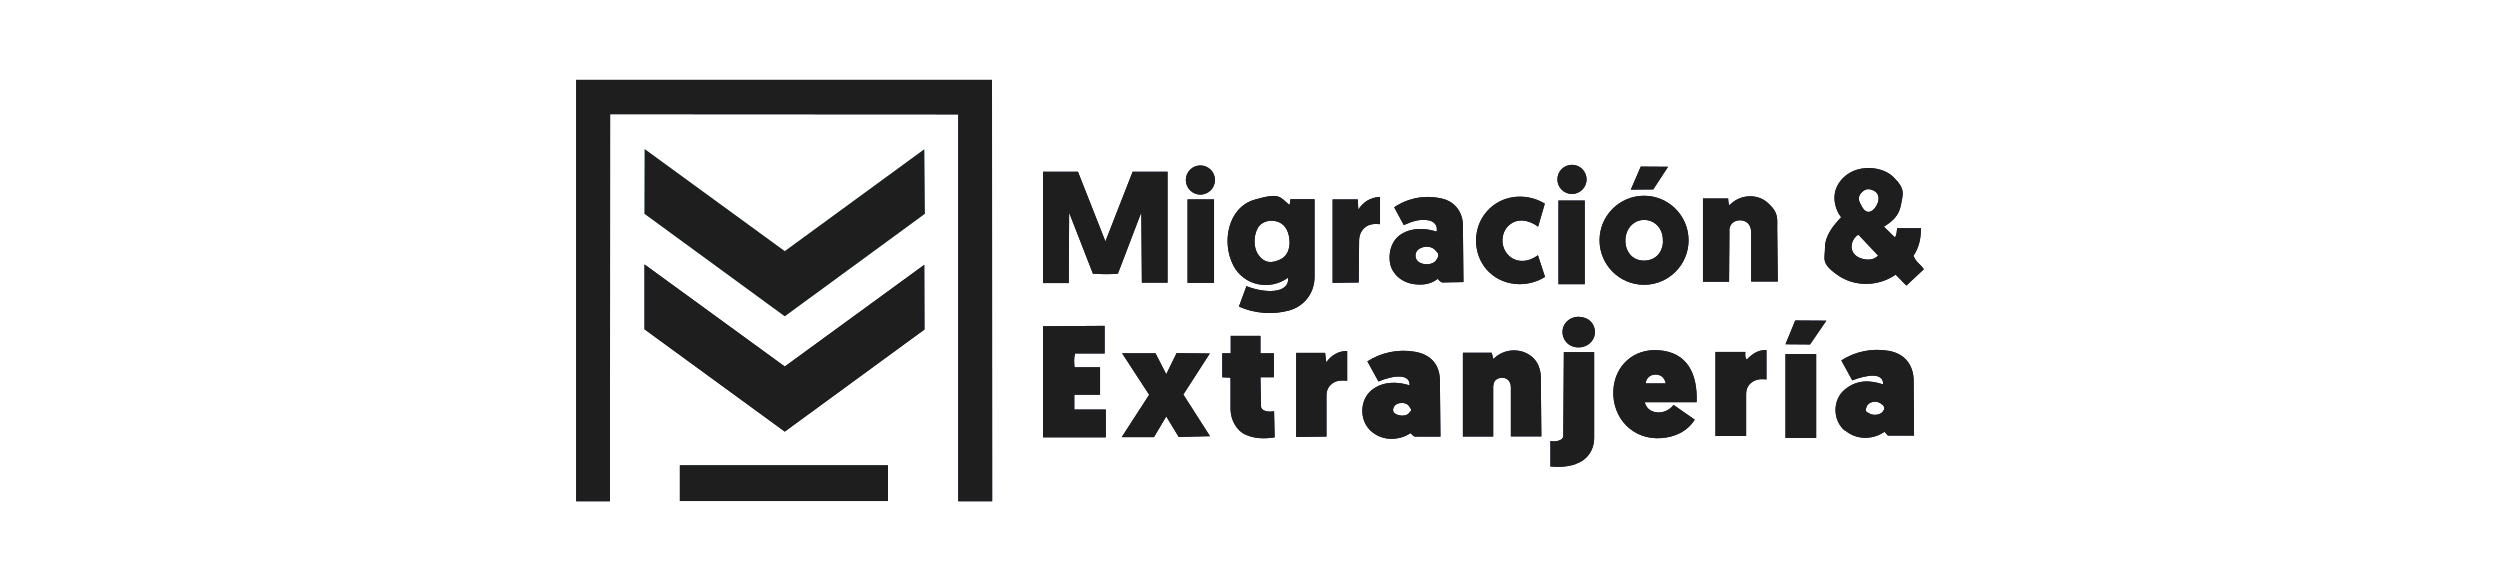
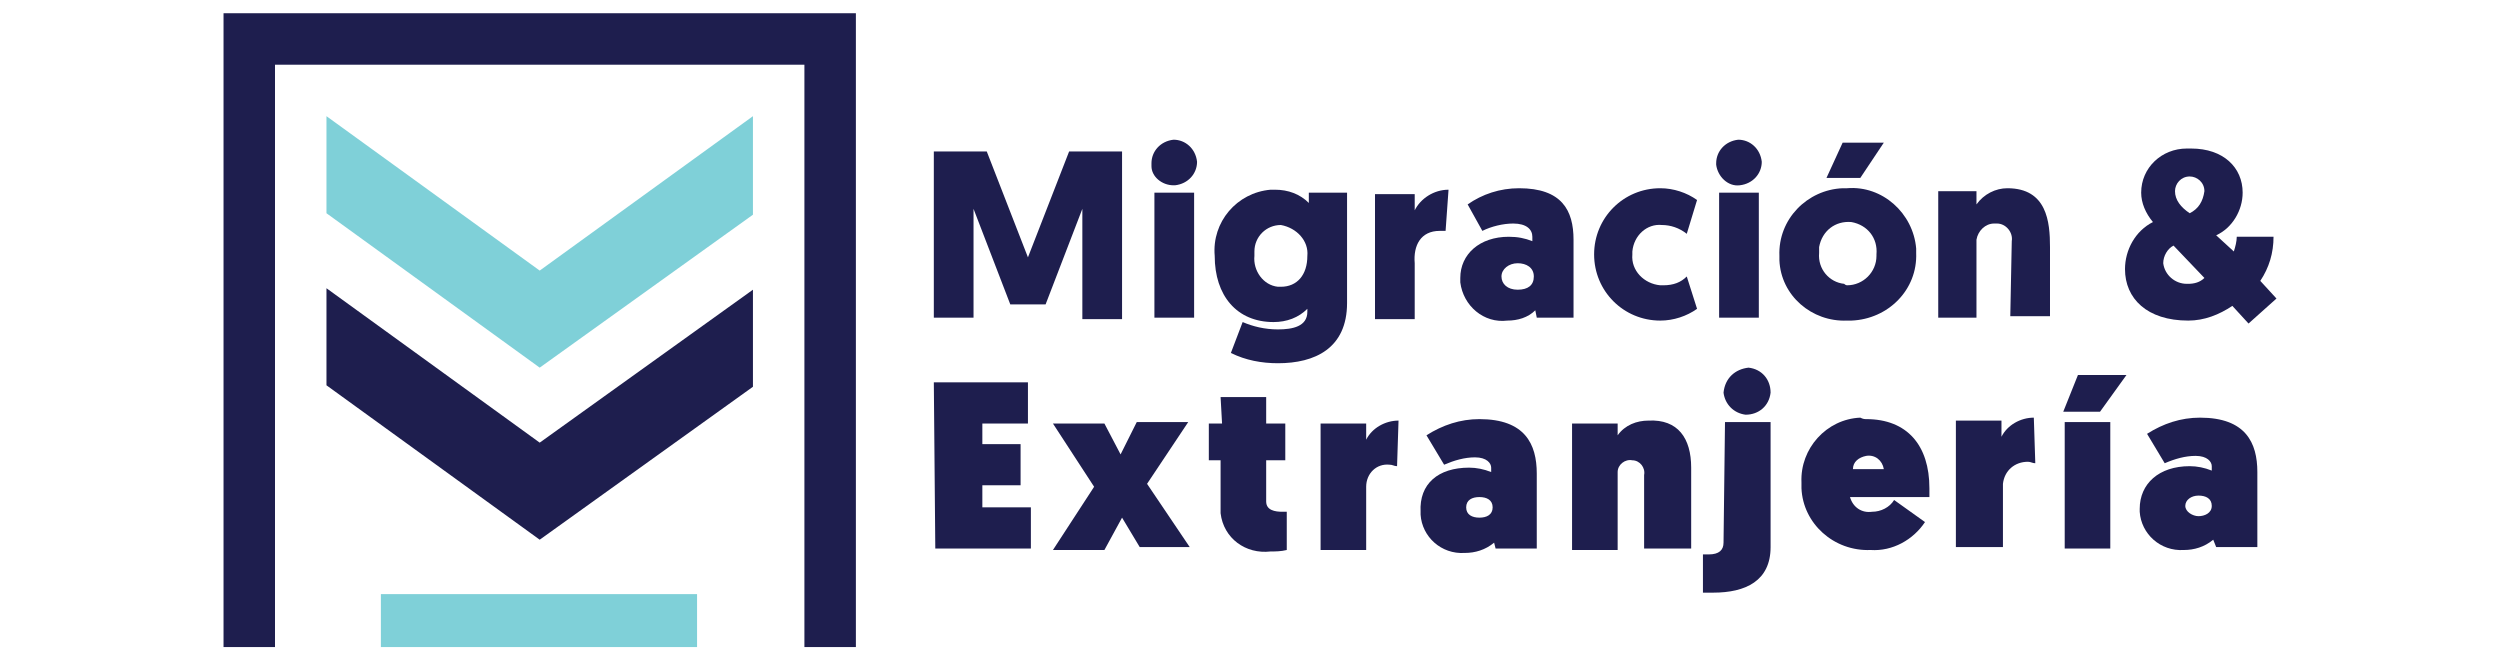
- <svg xmlns="http://www.w3.org/2000/svg" id="uuid-b389c0d6-dd6c-44ab-9593-2460b4644c57" viewBox="0 0 185 43">
-   <defs>
-     <style>.uuid-f2bf2aa2-bd55-4231-94e5-98cb14b2df0b{fill:none;}.uuid-bee27d5c-50ea-4127-993c-def487c51647{fill:#7ecfd7;}.uuid-074ab7ec-b617-4d07-ad72-5aa2a346c408{fill:#1e1e1e;}.uuid-df90b1ad-808d-4c71-8365-625ef3dae3bd{clip-path:url(#uuid-302f28c6-a4da-418a-b4c6-4d6ead69f6a3);}.uuid-c0ac49b7-0d8e-4900-9cb9-095ced45d772{fill:#1d214d;}</style>
-     <clipPath id="uuid-302f28c6-a4da-418a-b4c6-4d6ead69f6a3">
-       <rect class="uuid-f2bf2aa2-bd55-4231-94e5-98cb14b2df0b" width="185" height="43" />
-     </clipPath>
-   </defs>
-   <g id="uuid-d682fa3e-bfe3-40e5-b972-ee03e312c6db">
-     <g class="uuid-df90b1ad-808d-4c71-8365-625ef3dae3bd">
-       <polygon class="uuid-c0ac49b7-0d8e-4900-9cb9-095ced45d772" points="70.909 8.464 45.15 8.45 45.136 37.092 42.637 37.092 42.637 5.908 73.408 5.908 73.422 37.092 70.909 37.092 70.909 8.464" />
-       <polygon class="uuid-c0ac49b7-0d8e-4900-9cb9-095ced45d772" points="68.41 24.383 58.072 31.937 47.692 24.368 47.692 19.569 58.072 27.123 68.396 19.597 68.41 24.383" />
-       <polygon class="uuid-bee27d5c-50ea-4127-993c-def487c51647" points="68.438 15.82 58.072 23.403 47.692 15.82 47.706 11.035 58.072 18.589 68.396 11.049 68.438 15.82" />
-       <rect class="uuid-bee27d5c-50ea-4127-993c-def487c51647" x="50.305" y="34.422" width="15.407" height="2.655" />
-       <path class="uuid-c0ac49b7-0d8e-4900-9cb9-095ced45d772" d="M84.498,20.932l-.043-5.211-1.732,4.53c-.596.057-1.193.043-1.846,0l-1.761-4.516-.028,5.211h-1.903v-8.236h2.584l2.031,5.155,2.016-5.155h2.584v8.208h-1.903v.014Z" />
-       <path class="uuid-c0ac49b7-0d8e-4900-9cb9-095ced45d772" d="M91.683,22.679l.554-1.505c1.349.54,3.195.582,3.081-.625-1.349.98-3.266.596-4.047-.895-.909-1.747-.383-4.303,1.548-4.871s1.874-.199,2.599.383c.057-.156.057-.256.071-.426h1.789v5.737c0,1.207-.753,2.187-1.889,2.499s-2.499.256-3.72-.298h.014ZM95.418,17.865c0-.611-.256-1.164-.71-1.392s-1.136-.199-1.519.241-.525,1.519-.057,2.158.994.596,1.548.355c.554-.241.753-.724.753-1.363h-.014Z" />
-       <path class="uuid-c0ac49b7-0d8e-4900-9cb9-095ced45d772" d="M81.389,29.211h-1.889v1.093h2.329v2.059h-4.643v-8.222l4.558-.028v2.045h-2.187c-.099.341-.071.653-.043,1.022h1.889v2.016h-.014v.014Z" />
-       <path class="uuid-c0ac49b7-0d8e-4900-9cb9-095ced45d772" d="M110.498,28.543v3.763h-2.244v-6.205c-.014,0,2.13,0,2.13,0l.128.469c.753-.781,2.031-.866,2.868-.156.426.355.639.951.639,1.491l.043,4.388h-2.258v-3.621c0-.383-.199-.667-.54-.71s-.753.114-.753.582h-.014Z" />
-       <path class="uuid-c0ac49b7-0d8e-4900-9cb9-095ced45d772" d="M124.954,17.78c0,1.818-1.477,3.294-3.294,3.294s-3.294-1.477-3.294-3.294,1.477-3.294,3.294-3.294,3.294,1.477,3.294,3.294ZM123.051,17.865c.043-.909-.554-1.562-1.335-1.59s-1.392.596-1.434,1.434c-.043.866.483,1.562,1.335,1.576s1.406-.554,1.448-1.42h-.014Z" />
-       <path class="uuid-c0ac49b7-0d8e-4900-9cb9-095ced45d772" d="M127.979,17.07l-.028,3.777h-1.931v-6.163h1.86c.028.17,0,.312.099.511.724-.795,2.031-.923,2.854-.17s.667,1.179.682,1.846l.043,3.962h-1.974v-3.649c0-.497-.284-.852-.753-.88s-.852.241-.866.767h.014Z" />
-       <polygon class="uuid-c0ac49b7-0d8e-4900-9cb9-095ced45d772" points="89.539 32.278 87.225 32.335 86.302 30.815 85.393 32.349 83.007 32.349 85.038 29.211 83.036 26.143 85.507 26.143 86.302 27.691 87.069 26.129 89.525 26.158 87.566 29.196 89.539 32.278" />
-       <path class="uuid-c0ac49b7-0d8e-4900-9cb9-095ced45d772" d="M94.282,30.418l.043,1.945c-.71.114-1.477.114-2.158-.199s-1.093-1.093-1.108-1.874v-2.343c-.014,0-.611-.028-.611-.028v-1.775h.625v-1.292h2.201v1.292h.994v1.775h-.994c0,.014.043,2.158.043,2.158,0,.327.511.44.951.355h.014v-.014Z" />
-       <path class="uuid-c0ac49b7-0d8e-4900-9cb9-095ced45d772" d="M116.619,34.337c-.625.213-1.235.241-1.889.185v-1.889c.312.085.951-.014.951-.369l.043-6.205h2.244v6.333c0,.895-.483,1.633-1.349,1.931h0v.014Z" />
-       <path class="uuid-c0ac49b7-0d8e-4900-9cb9-095ced45d772" d="M111.649,18.916c.625.582,1.491.469,2.158-.028l.525,1.605c-1.363.852-3.223.696-4.317-.54-.98-1.122-1.051-2.854-.185-4.061,1.022-1.434,2.982-1.732,4.487-.824l-.497,1.704c-.696-.511-1.548-.653-2.158-.099-.625.554-.653,1.647,0,2.244h-.014Z" />
-       <path class="uuid-c0ac49b7-0d8e-4900-9cb9-095ced45d772" d="M129.214,32.264h-2.272v-6.22h2.215c0,.199-.057.341.099.568.412-.426.838-.724,1.463-.71v2.173c-.426-.043-.767-.014-1.079.213s-.426.525-.426.909v3.053h0v.014Z" />
-       <path class="uuid-c0ac49b7-0d8e-4900-9cb9-095ced45d772" d="M98.173,32.306l-2.258.028v-6.22h2.144l.085.696c.383-.525.88-.838,1.548-.838v2.201c-.398-.028-.767-.043-1.093.199s-.44.54-.44.923v3.039-.028h.014Z" />
-       <path class="uuid-c0ac49b7-0d8e-4900-9cb9-095ced45d772" d="M100.544,20.904l-1.931.028v-6.177h1.86l.043.753c.369-.568.909-.909,1.605-.937v2.016c-.454-.043-.809,0-1.108.241s-.44.596-.44,1.008l-.028,3.081h0v-.014Z" />
-       <rect class="uuid-c0ac49b7-0d8e-4900-9cb9-095ced45d772" x="132.125" y="26.2" width="2.272" height="6.205" />
-       <rect class="uuid-c0ac49b7-0d8e-4900-9cb9-095ced45d772" x="115.326" y="14.84" width="1.945" height="6.191" />
-       <rect class="uuid-c0ac49b7-0d8e-4900-9cb9-095ced45d772" x="87.878" y="14.755" width="1.96" height="6.177" />
-       <path class="uuid-c0ac49b7-0d8e-4900-9cb9-095ced45d772" d="M116.917,25.703c-.767.057-1.278-.483-1.292-1.122s.54-1.164,1.235-1.136,1.108.469,1.164,1.037-.383,1.164-1.108,1.221h0Z" />
-       <polygon class="uuid-c0ac49b7-0d8e-4900-9cb9-095ced45d772" points="133.943 25.49 132.125 25.476 132.849 23.715 135.15 23.729 133.943 25.49" />
-       <circle class="uuid-c0ac49b7-0d8e-4900-9cb9-095ced45d772" cx="116.326" cy="13.275" r="1.079" />
-       <circle class="uuid-c0ac49b7-0d8e-4900-9cb9-095ced45d772" cx="88.829" cy="13.321" r="1.079" />
-       <polygon class="uuid-c0ac49b7-0d8e-4900-9cb9-095ced45d772" points="122.341 14.017 120.68 14.031 121.418 12.327 123.435 12.341 122.341 14.017" />
-       <path class="uuid-c0ac49b7-0d8e-4900-9cb9-095ced45d772" d="M141.611,18.958c.17.44.525.611.753.966l-1.292,1.207-.795-.809c-1.278.895-3.039.923-4.303.028s-.923-1.179-.923-2.045.625-1.633,1.193-2.229c-.426-.525-.724-1.534-.256-2.371.909-1.647,3.195-1.519,4.118-.611s.71,1.25.568,2.045c-.142.795-.582,1.207-1.264,1.633l.809.795c.156-.199.128-.426.17-.682h1.761c0,.71-.114,1.392-.568,2.073h.028-0ZM138.302,15.678c.327-.028.568-.44.653-.667.142-.398.028-.753-.312-.909s-.582-.142-.838.099-.327.497-.156.838.341.667.653.639h0ZM138.984,18.916l-1.463-1.548c-.483.27-.682.966-.312,1.42s1.363.611,1.775.114h0v.014Z" />
-       <path class="uuid-c0ac49b7-0d8e-4900-9cb9-095ced45d772" d="M101.496,31.937c-.951-.809-.895-2.386.057-3.11.795-.596,1.818-.611,2.755-.312.057-.88-1.207-.753-2.3-.284l-.824-1.491c1.051-.667,2.286-.923,3.522-.71s1.832,1.008,1.846,2.102l.043,4.175h-1.874c-.114,0-.241-.156-.341-.256-.838.554-2.031.611-2.883-.114h0ZM104.307,30.105c-.17-.284-.483-.312-.753-.27s-.525.298-.454.596.838.469,1.136.17.185-.298.071-.483h0v-.014Z" />
-       <path class="uuid-c0ac49b7-0d8e-4900-9cb9-095ced45d772" d="M136.513,31.866c-.923-.781-.909-2.286,0-3.039s1.874-.696,2.84-.383c.028-.909-1.207-.71-2.286-.298l-.809-1.477c1.065-.682,2.286-.909,3.493-.71s1.846,1.065,1.86,2.187l.028,4.09h-1.931l-.256-.284c-.838.582-2.045.639-2.911-.099h-.014l-.014.014ZM139.282,29.949c-.341-.355-.98-.27-1.15.142s.043.398.142.469c.284.213.838.17,1.037-.085s.142-.355,0-.525h-.028Z" />
-       <path class="uuid-c0ac49b7-0d8e-4900-9cb9-095ced45d772" d="M121.716,29.779c.142.54.554.71.951.738s.852-.142,1.179-.554l1.562,1.093c-.54.866-1.463,1.292-2.471,1.363-2.102.156-3.649-1.477-3.55-3.536.099-1.832,1.505-3.096,3.337-2.968,2.116.142,2.911,1.718,2.826,3.848h-3.834v.014ZM123.264,28.359c-.114-.511-.454-.653-.795-.639s-.639.227-.696.653h1.491v-.014Z" />
-       <path class="uuid-c0ac49b7-0d8e-4900-9cb9-095ced45d772" d="M104.662,21.031c-.909-.114-1.59-.71-1.775-1.448s.028-1.775.809-2.258,1.732-.469,2.613-.185c.099-.454-.185-.738-.54-.824-.653-.142-1.264.057-1.889.341l-.71-1.321c1.065-.71,2.357-.937,3.593-.625.909.227,1.477.994,1.491,1.931l.043,4.232-1.548.028c-.114,0-.256-.142-.355-.27-.483.383-1.065.483-1.732.398h0ZM106.21,18.504c-.298-.312-.795-.298-1.122-.128s-.383.469-.312.724c.17.54,1.164.596,1.477.185s.185-.554-.043-.767h0v-.014Z" />
-       <polygon class="uuid-074ab7ec-b617-4d07-ad72-5aa2a346c408" points="70.909 8.464 45.15 8.45 45.136 37.092 42.637 37.092 42.637 5.908 73.408 5.908 73.422 37.092 70.909 37.092 70.909 8.464" />
-       <polygon class="uuid-074ab7ec-b617-4d07-ad72-5aa2a346c408" points="68.41 24.383 58.072 31.937 47.692 24.368 47.692 19.569 58.072 27.123 68.396 19.597 68.41 24.383" />
-       <polygon class="uuid-074ab7ec-b617-4d07-ad72-5aa2a346c408" points="68.438 15.82 58.072 23.403 47.692 15.82 47.706 11.035 58.072 18.589 68.396 11.049 68.438 15.82" />
-       <rect class="uuid-074ab7ec-b617-4d07-ad72-5aa2a346c408" x="50.305" y="34.422" width="15.407" height="2.655" />
-       <path class="uuid-074ab7ec-b617-4d07-ad72-5aa2a346c408" d="M84.498,20.932l-.043-5.211-1.732,4.53c-.596.057-1.193.043-1.846,0l-1.761-4.516-.028,5.211h-1.903v-8.236h2.584l2.031,5.155,2.016-5.155h2.584v8.208h-1.903v.014Z" />
-       <path class="uuid-074ab7ec-b617-4d07-ad72-5aa2a346c408" d="M91.683,22.679l.554-1.505c1.349.54,3.195.582,3.081-.625-1.349.98-3.266.596-4.047-.895-.909-1.747-.383-4.303,1.548-4.871s1.874-.199,2.599.383c.057-.156.057-.256.071-.426h1.789v5.737c0,1.207-.753,2.187-1.889,2.499s-2.499.256-3.72-.298h.014ZM95.418,17.865c0-.611-.256-1.164-.71-1.392s-1.136-.199-1.519.241-.525,1.519-.057,2.158.994.596,1.548.355c.554-.241.753-.724.753-1.363h-.014Z" />
-       <path class="uuid-074ab7ec-b617-4d07-ad72-5aa2a346c408" d="M81.389,29.211h-1.889v1.093h2.329v2.059h-4.643v-8.222l4.558-.028v2.045h-2.187c-.099.341-.071.653-.043,1.022h1.889v2.016h-.014v.014Z" />
-       <path class="uuid-074ab7ec-b617-4d07-ad72-5aa2a346c408" d="M110.498,28.543v3.763h-2.244v-6.205c-.014,0,2.13,0,2.13,0l.128.469c.753-.781,2.031-.866,2.868-.156.426.355.639.951.639,1.491l.043,4.388h-2.258v-3.621c0-.383-.199-.667-.54-.71s-.753.114-.753.582h-.014Z" />
-       <path class="uuid-074ab7ec-b617-4d07-ad72-5aa2a346c408" d="M124.954,17.78c0,1.818-1.477,3.294-3.294,3.294s-3.294-1.477-3.294-3.294,1.477-3.294,3.294-3.294,3.294,1.477,3.294,3.294ZM123.051,17.865c.043-.909-.554-1.562-1.335-1.59s-1.392.596-1.434,1.434c-.043.866.483,1.562,1.335,1.576s1.406-.554,1.448-1.42h-.014Z" />
-       <path class="uuid-074ab7ec-b617-4d07-ad72-5aa2a346c408" d="M127.979,17.07l-.028,3.777h-1.931v-6.163h1.86c.028.17,0,.312.099.511.724-.795,2.031-.923,2.854-.17s.667,1.179.682,1.846l.043,3.962h-1.974v-3.649c0-.497-.284-.852-.753-.88s-.852.241-.866.767h.014Z" />
-       <polygon class="uuid-074ab7ec-b617-4d07-ad72-5aa2a346c408" points="89.539 32.278 87.225 32.335 86.302 30.815 85.393 32.349 83.007 32.349 85.038 29.211 83.036 26.143 85.507 26.143 86.302 27.691 87.069 26.129 89.525 26.158 87.566 29.196 89.539 32.278" />
-       <path class="uuid-074ab7ec-b617-4d07-ad72-5aa2a346c408" d="M94.282,30.418l.043,1.945c-.71.114-1.477.114-2.158-.199s-1.093-1.093-1.108-1.874v-2.343c-.014,0-.611-.028-.611-.028v-1.775h.625v-1.292h2.201v1.292h.994v1.775h-.994c0,.014.043,2.158.043,2.158,0,.327.511.44.951.355h.014v-.014Z" />
-       <path class="uuid-074ab7ec-b617-4d07-ad72-5aa2a346c408" d="M116.619,34.337c-.625.213-1.235.241-1.889.185v-1.889c.312.085.951-.014.951-.369l.043-6.205h2.244v6.333c0,.895-.483,1.633-1.349,1.931h0v.014Z" />
-       <path class="uuid-074ab7ec-b617-4d07-ad72-5aa2a346c408" d="M111.649,18.916c.625.582,1.491.469,2.158-.028l.525,1.605c-1.363.852-3.223.696-4.317-.54-.98-1.122-1.051-2.854-.185-4.061,1.022-1.434,2.982-1.732,4.487-.824l-.497,1.704c-.696-.511-1.548-.653-2.158-.099-.625.554-.653,1.647,0,2.244h-.014Z" />
-       <path class="uuid-074ab7ec-b617-4d07-ad72-5aa2a346c408" d="M129.214,32.264h-2.272v-6.22h2.215c0,.199-.057.341.099.568.412-.426.838-.724,1.463-.71v2.173c-.426-.043-.767-.014-1.079.213s-.426.525-.426.909v3.053h0v.014Z" />
-       <path class="uuid-074ab7ec-b617-4d07-ad72-5aa2a346c408" d="M98.173,32.306l-2.258.028v-6.22h2.144l.085.696c.383-.525.88-.838,1.548-.838v2.201c-.398-.028-.767-.043-1.093.199s-.44.54-.44.923v3.039-.028h.014Z" />
-       <path class="uuid-074ab7ec-b617-4d07-ad72-5aa2a346c408" d="M100.544,20.904l-1.931.028v-6.177h1.86l.043.753c.369-.568.909-.909,1.605-.937v2.016c-.454-.043-.809,0-1.108.241s-.44.596-.44,1.008l-.028,3.081h0v-.014Z" />
-       <rect class="uuid-074ab7ec-b617-4d07-ad72-5aa2a346c408" x="132.125" y="26.2" width="2.272" height="6.205" />
-       <rect class="uuid-074ab7ec-b617-4d07-ad72-5aa2a346c408" x="115.326" y="14.84" width="1.945" height="6.191" />
-       <rect class="uuid-074ab7ec-b617-4d07-ad72-5aa2a346c408" x="87.878" y="14.755" width="1.96" height="6.177" />
-       <path class="uuid-074ab7ec-b617-4d07-ad72-5aa2a346c408" d="M116.917,25.703c-.767.057-1.278-.483-1.292-1.122s.54-1.164,1.235-1.136,1.108.469,1.164,1.037-.383,1.164-1.108,1.221h0Z" />
-       <polygon class="uuid-074ab7ec-b617-4d07-ad72-5aa2a346c408" points="133.943 25.49 132.125 25.476 132.849 23.715 135.15 23.729 133.943 25.49" />
-       <circle class="uuid-074ab7ec-b617-4d07-ad72-5aa2a346c408" cx="116.326" cy="13.275" r="1.079" />
-       <circle class="uuid-074ab7ec-b617-4d07-ad72-5aa2a346c408" cx="88.829" cy="13.321" r="1.079" />
-       <polygon class="uuid-074ab7ec-b617-4d07-ad72-5aa2a346c408" points="122.341 14.017 120.68 14.031 121.418 12.327 123.435 12.341 122.341 14.017" />
-       <path class="uuid-074ab7ec-b617-4d07-ad72-5aa2a346c408" d="M141.611,18.958c.17.44.525.611.753.966l-1.292,1.207-.795-.809c-1.278.895-3.039.923-4.303.028s-.923-1.179-.923-2.045.625-1.633,1.193-2.229c-.426-.525-.724-1.534-.256-2.371.909-1.647,3.195-1.519,4.118-.611s.71,1.25.568,2.045c-.142.795-.582,1.207-1.264,1.633l.809.795c.156-.199.128-.426.17-.682h1.761c0,.71-.114,1.392-.568,2.073h.028-0ZM138.302,15.678c.327-.028.568-.44.653-.667.142-.398.028-.753-.312-.909s-.582-.142-.838.099-.327.497-.156.838.341.667.653.639h0ZM138.984,18.916l-1.463-1.548c-.483.27-.682.966-.312,1.42s1.363.611,1.775.114h0v.014Z" />
-       <path class="uuid-074ab7ec-b617-4d07-ad72-5aa2a346c408" d="M101.496,31.937c-.951-.809-.895-2.386.057-3.11.795-.596,1.818-.611,2.755-.312.057-.88-1.207-.753-2.3-.284l-.824-1.491c1.051-.667,2.286-.923,3.522-.71s1.832,1.008,1.846,2.102l.043,4.175h-1.874c-.114,0-.241-.156-.341-.256-.838.554-2.031.611-2.883-.114h0ZM104.307,30.105c-.17-.284-.483-.312-.753-.27s-.525.298-.454.596.838.469,1.136.17.185-.298.071-.483h0v-.014Z" />
-       <path class="uuid-074ab7ec-b617-4d07-ad72-5aa2a346c408" d="M136.513,31.866c-.923-.781-.909-2.286,0-3.039s1.874-.696,2.84-.383c.028-.909-1.207-.71-2.286-.298l-.809-1.477c1.065-.682,2.286-.909,3.493-.71s1.846,1.065,1.86,2.187l.028,4.09h-1.931l-.256-.284c-.838.582-2.045.639-2.911-.099h-.014l-.014.014ZM139.282,29.949c-.341-.355-.98-.27-1.15.142s.043.398.142.469c.284.213.838.17,1.037-.085s.142-.355,0-.525h-.028Z" />
-       <path class="uuid-074ab7ec-b617-4d07-ad72-5aa2a346c408" d="M121.716,29.779c.142.54.554.71.951.738s.852-.142,1.179-.554l1.562,1.093c-.54.866-1.463,1.292-2.471,1.363-2.102.156-3.649-1.477-3.55-3.536.099-1.832,1.505-3.096,3.337-2.968,2.116.142,2.911,1.718,2.826,3.848h-3.834v.014ZM123.264,28.359c-.114-.511-.454-.653-.795-.639s-.639.227-.696.653h1.491v-.014Z" />
-       <path class="uuid-074ab7ec-b617-4d07-ad72-5aa2a346c408" d="M104.662,21.031c-.909-.114-1.59-.71-1.775-1.448s.028-1.775.809-2.258,1.732-.469,2.613-.185c.099-.454-.185-.738-.54-.824-.653-.142-1.264.057-1.889.341l-.71-1.321c1.065-.71,2.357-.937,3.593-.625.909.227,1.477.994,1.491,1.931l.043,4.232-1.548.028c-.114,0-.256-.142-.355-.27-.483.383-1.065.483-1.732.398h0ZM106.21,18.504c-.298-.312-.795-.298-1.122-.128s-.383.469-.312.724c.17.54,1.164.596,1.477.185s.185-.554-.043-.767h0v-.014Z" />
+ <svg xmlns="http://www.w3.org/2000/svg" version="1.1" id="Capa_1" x="0px" y="0px" viewBox="0 0 170 45" style="enable-background:new 0 0 170 45;" xml:space="preserve">
+   <style type="text/css">
+ 	.st0{fill:none;}
+ 	.st1{fill:#1E1E4E;}
+ 	.st2{fill:#7FD0D8;}
+ </style>
+   <g id="Capa_2_1_">
+     <g id="Capa_1-2">
+       <rect class="st0" width="170" height="45" />
+       <g>
+         <path class="st1" d="M68.7,20.7l-2.5-6.5v7.4h-2.7V10.3h3.6l2.8,7.2l2.8-7.2h3.6v11.4h-2.7v-7.5l-2.5,6.5H68.7z" />
+         <path class="st1" d="M78.3,11.1c0-0.8,0.6-1.5,1.5-1.6c0.8,0,1.5,0.6,1.6,1.5c0,0.8-0.6,1.5-1.5,1.6c0,0,0,0-0.1,0     c-0.8,0-1.5-0.6-1.5-1.3C78.3,11.2,78.3,11.2,78.3,11.1z M81.2,21.6h-2.7v-8.5h2.7V21.6z" />
+         <path class="st1" d="M88.9,21c-0.6,0.6-1.4,0.9-2.3,0.9c-2.5,0-4-1.8-4-4.5c-0.2-2.3,1.5-4.3,3.8-4.5c0.1,0,0.2,0,0.3,0     c0.9,0,1.7,0.3,2.3,0.9v-0.7h2.6v7.5c0,3.1-2.2,4.1-4.7,4.1c-1.1,0-2.2-0.2-3.2-0.7l0.8-2.1c0.7,0.3,1.5,0.5,2.4,0.5     c1,0,2-0.2,2-1.2L88.9,21z M87.1,15.3c-1,0-1.8,0.8-1.8,1.8c0,0.1,0,0.2,0,0.3c-0.1,1,0.6,2,1.6,2.1c0.1,0,0.1,0,0.2,0     c1.1,0,1.8-0.8,1.8-2.1C89,16.4,88.2,15.5,87.1,15.3C87.3,15.3,87.2,15.3,87.1,15.3z" />
+         <path class="st1" d="M98.3,15.7h-0.4c-1.3,0-1.8,1-1.7,2.2v3.8h-2.7v-8.5h2.7v1.1c0.4-0.8,1.3-1.4,2.3-1.4L98.3,15.7z" />
+         <path class="st1" d="M102.6,16.1c0.6,0,1.1,0.1,1.6,0.3v-0.3c0-0.5-0.4-0.9-1.3-0.9c-0.7,0-1.5,0.2-2.1,0.5l-1-1.8     c1-0.7,2.2-1.1,3.5-1.1c2.9,0,3.7,1.5,3.7,3.5v5.3h-2.5l-0.1-0.5c-0.5,0.5-1.2,0.7-1.9,0.7c-1.6,0.2-3-1-3.2-2.6     c0-0.1,0-0.2,0-0.3C99.3,17.3,100.6,16.1,102.6,16.1z M103.2,19.7c0.7,0,1.1-0.3,1.1-0.9s-0.5-0.9-1.1-0.9s-1.1,0.4-1.1,0.9     S102.5,19.7,103.2,19.7z" />
+         <path class="st1" d="M114.7,18.8l0.7,2.2c-0.7,0.5-1.6,0.8-2.5,0.8c-2.5,0-4.5-2-4.5-4.5s2-4.5,4.5-4.5l0,0     c0.9,0,1.8,0.3,2.5,0.8l-0.7,2.3c-0.5-0.4-1.1-0.6-1.7-0.6c-1-0.1-1.9,0.7-2,1.8c0,0.1,0,0.2,0,0.2c-0.1,1.1,0.8,2,1.9,2.1     c0.1,0,0.1,0,0.2,0C113.8,19.4,114.3,19.2,114.7,18.8z" />
+         <path class="st1" d="M116.7,11.1c0-0.8,0.6-1.5,1.5-1.6c0.8,0,1.5,0.6,1.6,1.5c0,0.8-0.6,1.5-1.5,1.6l0,0     c-0.8,0.1-1.5-0.6-1.6-1.4C116.7,11.1,116.7,11.1,116.7,11.1z M119.6,21.6h-2.7v-8.5h2.7V21.6z" />
+         <path class="st1" d="M125.6,12.8c2.4-0.2,4.5,1.7,4.7,4.1c0,0.1,0,0.2,0,0.3c0.1,2.5-1.9,4.5-4.4,4.6c-0.1,0-0.2,0-0.3,0     c-2.4,0.1-4.5-1.7-4.6-4.1c0-0.1,0-0.2,0-0.3c-0.1-2.5,1.9-4.5,4.3-4.6C125.4,12.8,125.5,12.8,125.6,12.8z M125.6,19.4     c1.1,0,2-0.9,2-2v-0.1c0.1-1.1-0.6-2-1.7-2.2c-1.1-0.1-2,0.6-2.2,1.7c0,0.1,0,0.3,0,0.4c-0.1,1.1,0.7,2,1.7,2.1     C125.5,19.4,125.6,19.4,125.6,19.4z M128.1,9.7l-1.6,2.4h-2.3l1.1-2.4L128.1,9.7z" />
+         <path class="st1" d="M136.8,16.4c0.1-0.6-0.4-1.2-1-1.2c-0.1,0-0.1,0-0.2,0c-0.6,0-1.1,0.5-1.2,1.1c0,0.1,0,0.1,0,0.2v5.1h-2.6     V13h2.6v0.9c0.5-0.7,1.3-1.1,2.1-1.1c2.7,0,2.9,2.3,2.9,4v4.7h-2.7L136.8,16.4z" />
+         <path class="st1" d="M151.8,20.8c-0.9,0.6-1.9,1-3,1c-2.8,0-4.3-1.5-4.3-3.5c0-1.3,0.7-2.6,1.9-3.2c-0.5-0.6-0.8-1.3-0.8-2     c0-1.7,1.4-3,3.1-3c0.1,0,0.2,0,0.3,0c2.2,0,3.5,1.3,3.5,3c0,1.2-0.7,2.4-1.8,2.9l1.2,1.1c0.1-0.3,0.2-0.7,0.2-1h2.5     c0,1.1-0.3,2.1-0.9,3l1.1,1.2l-1.9,1.7L151.8,20.8z M149.9,18.9l-2.1-2.2c-0.4,0.2-0.7,0.7-0.7,1.2c0.1,0.8,0.8,1.4,1.6,1.4h0.1     C149.2,19.3,149.6,19.2,149.9,18.9z M148.9,14.5c0.6-0.3,0.9-0.8,1-1.5c0-0.6-0.5-1-1-1c-0.6,0-1,0.5-1,1     C147.9,13.6,148.3,14.1,148.9,14.5z" />
+         <path class="st1" d="M63.5,26h6.4v2.8h-3.1v1.4h2.6V33h-2.6v1.5h3.3v2.8h-6.5L63.5,26z" />
+         <path class="st1" d="M76.3,35.2l-1.2,2.2h-3.5l2.8-4.3l-2.8-4.3h3.5l1.1,2.1l1.1-2.2h3.5L78,32.9l2.9,4.3h-3.4L76.3,35.2z" />
+         <path class="st1" d="M83,27h3.1v1.8h1.3v2.5h-1.3v2.8c0,0.6,0.6,0.7,1.1,0.7h0.3v2.6c-0.4,0.1-0.8,0.1-1.1,0.1     c-1.7,0.2-3.2-0.9-3.4-2.6c0-0.3,0-0.5,0-0.8v-2.8h-0.8v-2.5h0.9L83,27z" />
+         <path class="st1" d="M95,31.7c-0.2,0-0.3-0.1-0.5-0.1c-0.9-0.1-1.6,0.6-1.6,1.5c0,0.1,0,0.2,0,0.3v4h-3.1v-8.6h3.1v1.1     c0.4-0.8,1.3-1.3,2.2-1.3L95,31.7z" />
+         <path class="st1" d="M99.9,31.8c0.5,0,1,0.1,1.5,0.3v-0.3c0-0.3-0.3-0.7-1.1-0.7c-0.7,0-1.4,0.2-2.1,0.5l-1.2-2     c1.1-0.7,2.3-1.1,3.6-1.1c3.1,0,3.9,1.7,3.9,3.7v5.1h-2.8l-0.1-0.4c-0.6,0.5-1.3,0.7-2,0.7c-1.6,0.1-2.9-1.1-3-2.6     c0-0.1,0-0.2,0-0.2C96.5,32.9,97.8,31.8,99.9,31.8z M100.6,35.2c0.5,0,0.9-0.2,0.9-0.7s-0.4-0.7-0.9-0.7s-0.9,0.2-0.9,0.7     S100.1,35.2,100.6,35.2z" />
+         <path class="st1" d="M115,31.8v5.5h-3.2v-5c0.1-0.5-0.3-1-0.8-1c-0.5-0.1-1,0.3-1,0.8c0,0.1,0,0.1,0,0.2v5.1h-3.1v-8.6h3.1v0.8     c0.5-0.7,1.3-1,2.1-1C114.1,28.5,115,29.8,115,31.8z" />
+         <path class="st1" d="M117.3,28.7h3.1v8.5c0,2.3-1.7,3.1-3.9,3.1c-0.2,0-0.4,0-0.7,0v-2.6h0.4c0.7,0,1-0.3,1-0.8L117.3,28.7z      M118.9,25c0.9,0.1,1.5,0.8,1.5,1.7c-0.1,0.9-0.8,1.5-1.7,1.5c-0.8-0.1-1.4-0.7-1.5-1.5C117.3,25.7,118,25.1,118.9,25L118.9,25z" />
+         <path class="st1" d="M126.9,28.5c2.8,0,4.3,1.8,4.3,4.7c0,0.2,0,0.4,0,0.6h-5.4c0.2,0.7,0.8,1.1,1.5,1c0.6,0,1.2-0.3,1.5-0.8     l2.1,1.5c-0.8,1.2-2.2,2-3.7,1.9c-2.5,0.1-4.6-1.8-4.7-4.2c0-0.1,0-0.2,0-0.4c-0.1-2.3,1.7-4.3,4-4.4     C126.7,28.5,126.8,28.5,126.9,28.5z M128.1,31.9c-0.1-0.6-0.6-1-1.2-0.9c-0.5,0.1-0.9,0.4-0.9,0.9H128.1z" />
+         <path class="st1" d="M138.4,31.5c-0.2,0-0.3-0.1-0.5-0.1c-0.9,0-1.6,0.6-1.7,1.5c0,0.1,0,0.2,0,0.3v4h-3.2v-8.6h3.1v1.1     c0.4-0.8,1.3-1.3,2.2-1.3L138.4,31.5z" />
+         <path class="st1" d="M141.3,25.5h3.3l-1.8,2.5h-2.5L141.3,25.5z M140.4,28.7h3.1v8.6h-3.1L140.4,28.7z" />
+         <path class="st1" d="M148.9,31.7c0.5,0,1,0.1,1.5,0.3v-0.3c0-0.3-0.3-0.7-1.1-0.7c-0.7,0-1.4,0.2-2.1,0.5l-1.2-2     c1.1-0.7,2.3-1.1,3.6-1.1c3.1,0,3.9,1.7,3.9,3.7v5.1h-2.8l-0.2-0.5c-0.6,0.5-1.3,0.7-2,0.7c-1.6,0.1-2.9-1.1-3-2.6     c0-0.1,0-0.2,0-0.2C145.5,32.9,146.8,31.7,148.9,31.7z M149.5,35.1c0.4,0,0.9-0.2,0.9-0.7s-0.4-0.7-0.9-0.7s-0.9,0.3-0.9,0.7     S149.1,35.1,149.5,35.1L149.5,35.1z" />
+         <path class="st2" d="M47.4,44v-3.6H25.9V44H47.4z" />
+         <path class="st1" d="M54.8,0.9H15.2V44h3.5V4.4h36V44h3.5V0.9H54.8z" />
+         <path class="st2" d="M22.2,7.9v6.6L36.7,25l14.5-10.4V7.9L36.7,18.4L22.2,7.9z" />
+         <path class="st1" d="M22.2,19.6v6.6l14.5,10.5l14.5-10.4v-6.6L36.7,30.1L22.2,19.6z" />
+       </g>
    </g>
  </g>
</svg>
